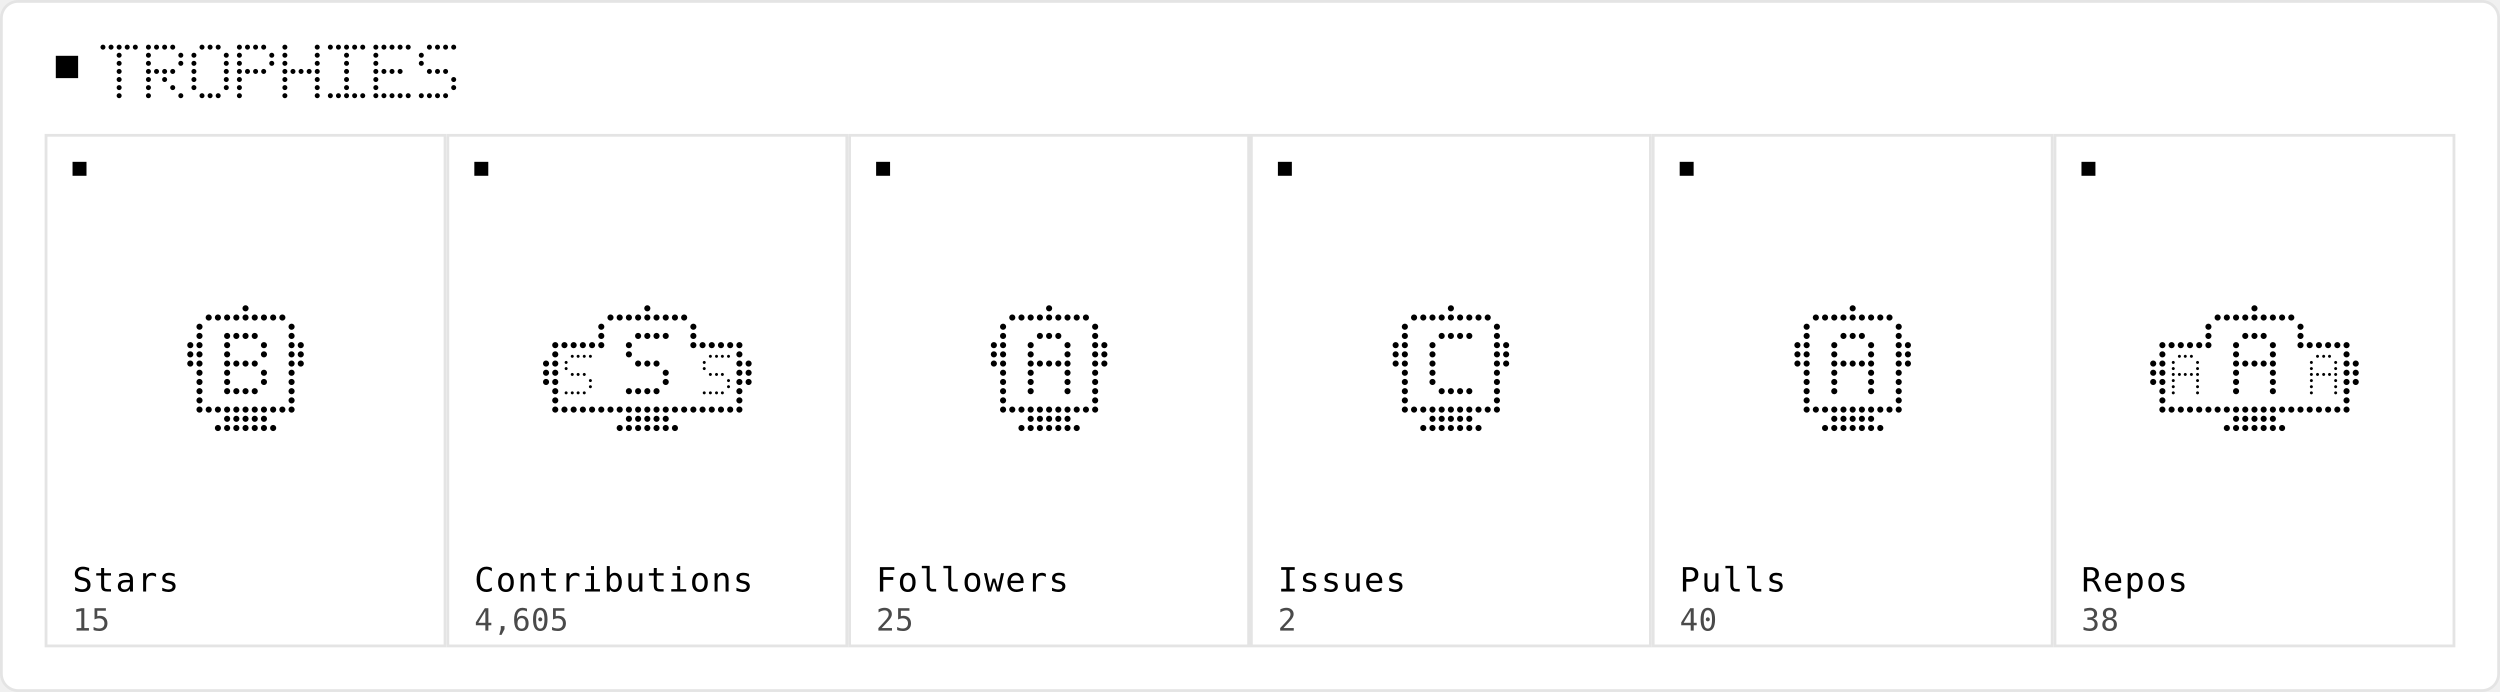
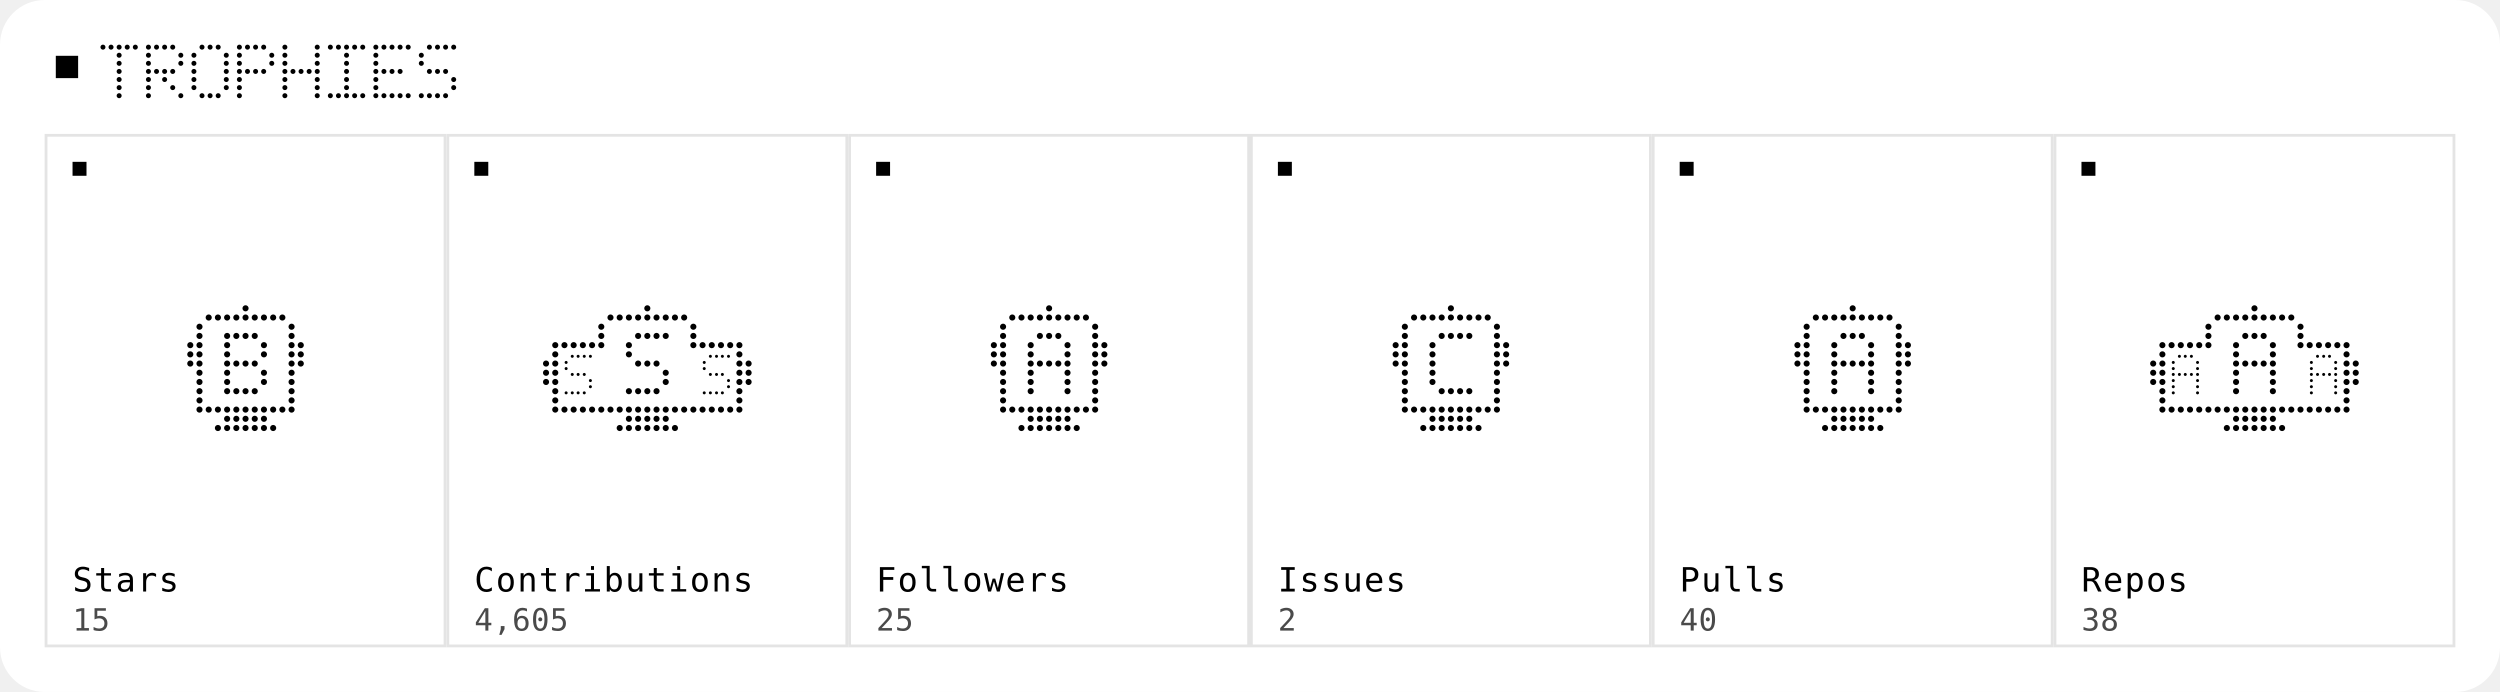
<svg xmlns="http://www.w3.org/2000/svg" width="896" height="248" viewBox="0 0 896 248" role="img">
-   <rect x="0.5" y="0.5" width="895" height="247" rx="6" fill="#FFFFFF" stroke="#E4E4E4" stroke-width="1" />
+   <rect width="896" height="248" rx="16" fill="#FFFFFF" />
  <rect x="20" y="20" width="8" height="8" fill="#000000" />
  <circle cx="36.9" cy="16.9" r="0.90" fill="#000000" />
  <circle cx="39.8" cy="16.9" r="0.90" fill="#000000" />
  <circle cx="42.7" cy="16.9" r="0.90" fill="#000000" />
  <circle cx="45.6" cy="16.9" r="0.90" fill="#000000" />
  <circle cx="48.5" cy="16.9" r="0.90" fill="#000000" />
  <circle cx="42.7" cy="19.8" r="0.90" fill="#000000" />
  <circle cx="42.7" cy="22.7" r="0.90" fill="#000000" />
  <circle cx="42.7" cy="25.6" r="0.90" fill="#000000" />
  <circle cx="42.7" cy="28.5" r="0.90" fill="#000000" />
  <circle cx="42.7" cy="31.4" r="0.90" fill="#000000" />
  <circle cx="42.7" cy="34.3" r="0.90" fill="#000000" />
  <circle cx="53.2" cy="16.9" r="0.90" fill="#000000" />
  <circle cx="56.1" cy="16.9" r="0.90" fill="#000000" />
  <circle cx="59.0" cy="16.9" r="0.90" fill="#000000" />
  <circle cx="61.9" cy="16.9" r="0.90" fill="#000000" />
  <circle cx="53.2" cy="19.8" r="0.90" fill="#000000" />
  <circle cx="64.8" cy="19.8" r="0.90" fill="#000000" />
  <circle cx="53.2" cy="22.7" r="0.90" fill="#000000" />
  <circle cx="64.8" cy="22.7" r="0.90" fill="#000000" />
  <circle cx="53.2" cy="25.6" r="0.90" fill="#000000" />
  <circle cx="56.1" cy="25.6" r="0.90" fill="#000000" />
  <circle cx="59.0" cy="25.6" r="0.90" fill="#000000" />
  <circle cx="61.9" cy="25.6" r="0.90" fill="#000000" />
  <circle cx="53.2" cy="28.5" r="0.90" fill="#000000" />
  <circle cx="59.0" cy="28.5" r="0.90" fill="#000000" />
  <circle cx="53.2" cy="31.4" r="0.90" fill="#000000" />
  <circle cx="61.9" cy="31.4" r="0.90" fill="#000000" />
  <circle cx="53.2" cy="34.3" r="0.90" fill="#000000" />
  <circle cx="64.8" cy="34.3" r="0.90" fill="#000000" />
  <circle cx="72.4" cy="16.9" r="0.90" fill="#000000" />
  <circle cx="75.3" cy="16.9" r="0.90" fill="#000000" />
  <circle cx="78.2" cy="16.9" r="0.90" fill="#000000" />
  <circle cx="69.5" cy="19.8" r="0.90" fill="#000000" />
  <circle cx="81.1" cy="19.8" r="0.90" fill="#000000" />
  <circle cx="69.5" cy="22.7" r="0.90" fill="#000000" />
  <circle cx="81.1" cy="22.7" r="0.90" fill="#000000" />
  <circle cx="69.5" cy="25.6" r="0.90" fill="#000000" />
  <circle cx="81.1" cy="25.6" r="0.90" fill="#000000" />
  <circle cx="69.5" cy="28.5" r="0.90" fill="#000000" />
  <circle cx="81.1" cy="28.5" r="0.90" fill="#000000" />
  <circle cx="69.5" cy="31.4" r="0.90" fill="#000000" />
  <circle cx="81.1" cy="31.4" r="0.90" fill="#000000" />
  <circle cx="72.4" cy="34.3" r="0.90" fill="#000000" />
  <circle cx="75.3" cy="34.3" r="0.90" fill="#000000" />
  <circle cx="78.2" cy="34.3" r="0.90" fill="#000000" />
  <circle cx="85.8" cy="16.9" r="0.90" fill="#000000" />
  <circle cx="88.7" cy="16.9" r="0.90" fill="#000000" />
  <circle cx="91.6" cy="16.9" r="0.90" fill="#000000" />
  <circle cx="94.5" cy="16.9" r="0.90" fill="#000000" />
  <circle cx="85.8" cy="19.8" r="0.90" fill="#000000" />
  <circle cx="97.4" cy="19.8" r="0.90" fill="#000000" />
  <circle cx="85.8" cy="22.7" r="0.90" fill="#000000" />
  <circle cx="97.4" cy="22.7" r="0.90" fill="#000000" />
  <circle cx="85.8" cy="25.6" r="0.90" fill="#000000" />
  <circle cx="88.7" cy="25.6" r="0.90" fill="#000000" />
  <circle cx="91.6" cy="25.6" r="0.90" fill="#000000" />
  <circle cx="94.5" cy="25.6" r="0.90" fill="#000000" />
  <circle cx="85.8" cy="28.5" r="0.90" fill="#000000" />
  <circle cx="85.8" cy="31.4" r="0.90" fill="#000000" />
  <circle cx="85.8" cy="34.3" r="0.90" fill="#000000" />
  <circle cx="102.1" cy="16.9" r="0.90" fill="#000000" />
  <circle cx="113.7" cy="16.9" r="0.90" fill="#000000" />
  <circle cx="102.1" cy="19.8" r="0.90" fill="#000000" />
  <circle cx="113.7" cy="19.8" r="0.90" fill="#000000" />
  <circle cx="102.1" cy="22.7" r="0.90" fill="#000000" />
  <circle cx="113.7" cy="22.7" r="0.90" fill="#000000" />
  <circle cx="102.1" cy="25.6" r="0.90" fill="#000000" />
  <circle cx="105.0" cy="25.6" r="0.90" fill="#000000" />
  <circle cx="107.9" cy="25.6" r="0.90" fill="#000000" />
  <circle cx="110.8" cy="25.6" r="0.90" fill="#000000" />
  <circle cx="113.7" cy="25.6" r="0.90" fill="#000000" />
  <circle cx="102.1" cy="28.5" r="0.90" fill="#000000" />
  <circle cx="113.7" cy="28.5" r="0.90" fill="#000000" />
  <circle cx="102.1" cy="31.4" r="0.90" fill="#000000" />
  <circle cx="113.7" cy="31.4" r="0.90" fill="#000000" />
  <circle cx="102.1" cy="34.3" r="0.90" fill="#000000" />
  <circle cx="113.7" cy="34.3" r="0.90" fill="#000000" />
  <circle cx="118.4" cy="16.9" r="0.90" fill="#000000" />
  <circle cx="121.3" cy="16.9" r="0.90" fill="#000000" />
  <circle cx="124.2" cy="16.9" r="0.90" fill="#000000" />
  <circle cx="127.1" cy="16.9" r="0.90" fill="#000000" />
  <circle cx="130.0" cy="16.9" r="0.90" fill="#000000" />
  <circle cx="124.2" cy="19.8" r="0.90" fill="#000000" />
  <circle cx="124.2" cy="22.7" r="0.90" fill="#000000" />
  <circle cx="124.2" cy="25.6" r="0.90" fill="#000000" />
  <circle cx="124.2" cy="28.5" r="0.90" fill="#000000" />
  <circle cx="124.2" cy="31.4" r="0.90" fill="#000000" />
  <circle cx="118.4" cy="34.3" r="0.90" fill="#000000" />
  <circle cx="121.3" cy="34.3" r="0.90" fill="#000000" />
  <circle cx="124.2" cy="34.3" r="0.90" fill="#000000" />
  <circle cx="127.1" cy="34.3" r="0.90" fill="#000000" />
  <circle cx="130.0" cy="34.3" r="0.90" fill="#000000" />
  <circle cx="134.7" cy="16.9" r="0.90" fill="#000000" />
  <circle cx="137.6" cy="16.9" r="0.90" fill="#000000" />
  <circle cx="140.5" cy="16.9" r="0.90" fill="#000000" />
  <circle cx="143.4" cy="16.9" r="0.90" fill="#000000" />
  <circle cx="146.3" cy="16.9" r="0.90" fill="#000000" />
  <circle cx="134.7" cy="19.8" r="0.90" fill="#000000" />
  <circle cx="134.7" cy="22.7" r="0.90" fill="#000000" />
  <circle cx="134.7" cy="25.6" r="0.90" fill="#000000" />
  <circle cx="137.6" cy="25.6" r="0.90" fill="#000000" />
  <circle cx="140.5" cy="25.6" r="0.90" fill="#000000" />
  <circle cx="143.4" cy="25.6" r="0.90" fill="#000000" />
  <circle cx="134.7" cy="28.5" r="0.90" fill="#000000" />
  <circle cx="134.7" cy="31.4" r="0.90" fill="#000000" />
  <circle cx="134.7" cy="34.3" r="0.90" fill="#000000" />
  <circle cx="137.6" cy="34.3" r="0.90" fill="#000000" />
  <circle cx="140.5" cy="34.3" r="0.90" fill="#000000" />
  <circle cx="143.4" cy="34.3" r="0.90" fill="#000000" />
  <circle cx="146.3" cy="34.3" r="0.90" fill="#000000" />
  <circle cx="153.9" cy="16.9" r="0.90" fill="#000000" />
  <circle cx="156.8" cy="16.9" r="0.90" fill="#000000" />
  <circle cx="159.7" cy="16.9" r="0.90" fill="#000000" />
  <circle cx="162.6" cy="16.9" r="0.90" fill="#000000" />
  <circle cx="151.0" cy="19.8" r="0.90" fill="#000000" />
  <circle cx="151.0" cy="22.7" r="0.90" fill="#000000" />
  <circle cx="153.9" cy="25.6" r="0.90" fill="#000000" />
  <circle cx="156.8" cy="25.6" r="0.90" fill="#000000" />
  <circle cx="159.7" cy="25.6" r="0.90" fill="#000000" />
  <circle cx="162.6" cy="28.5" r="0.90" fill="#000000" />
  <circle cx="162.6" cy="31.4" r="0.90" fill="#000000" />
  <circle cx="151.0" cy="34.3" r="0.90" fill="#000000" />
  <circle cx="153.9" cy="34.3" r="0.90" fill="#000000" />
  <circle cx="156.8" cy="34.3" r="0.90" fill="#000000" />
  <circle cx="159.7" cy="34.3" r="0.90" fill="#000000" />
  <rect x="16.5" y="48.5" width="143.0" height="183.0" fill="none" stroke="#E4E4E4" />
  <rect x="26.0" y="58.0" width="5" height="5" fill="#000000" />
  <circle cx="88.0" cy="110.5" r="1.10" fill="#000000" />
  <circle cx="74.8" cy="113.8" r="1.10" fill="#000000" />
  <circle cx="78.1" cy="113.8" r="1.10" fill="#000000" />
  <circle cx="81.4" cy="113.8" r="1.10" fill="#000000" />
  <circle cx="84.7" cy="113.8" r="1.10" fill="#000000" />
  <circle cx="88.0" cy="113.8" r="1.10" fill="#000000" />
  <circle cx="91.3" cy="113.8" r="1.10" fill="#000000" />
  <circle cx="94.6" cy="113.8" r="1.10" fill="#000000" />
  <circle cx="97.9" cy="113.8" r="1.10" fill="#000000" />
  <circle cx="101.2" cy="113.8" r="1.10" fill="#000000" />
  <circle cx="71.5" cy="117.1" r="1.10" fill="#000000" />
  <circle cx="104.5" cy="117.1" r="1.10" fill="#000000" />
  <circle cx="71.5" cy="120.4" r="1.10" fill="#000000" />
  <circle cx="104.5" cy="120.4" r="1.10" fill="#000000" />
  <circle cx="71.5" cy="123.7" r="1.10" fill="#000000" />
  <circle cx="104.5" cy="123.7" r="1.10" fill="#000000" />
  <circle cx="71.5" cy="127.0" r="1.10" fill="#000000" />
  <circle cx="104.5" cy="127.0" r="1.10" fill="#000000" />
  <circle cx="71.5" cy="130.3" r="1.10" fill="#000000" />
  <circle cx="104.5" cy="130.3" r="1.10" fill="#000000" />
  <circle cx="71.5" cy="133.6" r="1.10" fill="#000000" />
  <circle cx="104.5" cy="133.6" r="1.10" fill="#000000" />
  <circle cx="71.5" cy="136.9" r="1.10" fill="#000000" />
  <circle cx="104.5" cy="136.9" r="1.10" fill="#000000" />
  <circle cx="71.5" cy="140.2" r="1.10" fill="#000000" />
  <circle cx="104.5" cy="140.2" r="1.10" fill="#000000" />
  <circle cx="71.5" cy="143.5" r="1.10" fill="#000000" />
  <circle cx="104.5" cy="143.5" r="1.10" fill="#000000" />
  <circle cx="68.2" cy="123.7" r="1.10" fill="#000000" />
  <circle cx="107.8" cy="123.7" r="1.10" fill="#000000" />
  <circle cx="68.2" cy="127.0" r="1.10" fill="#000000" />
  <circle cx="107.8" cy="127.0" r="1.10" fill="#000000" />
  <circle cx="68.2" cy="130.3" r="1.10" fill="#000000" />
  <circle cx="107.8" cy="130.3" r="1.10" fill="#000000" />
  <circle cx="71.5" cy="146.8" r="1.10" fill="#000000" />
  <circle cx="74.8" cy="146.8" r="1.10" fill="#000000" />
  <circle cx="78.1" cy="146.8" r="1.10" fill="#000000" />
  <circle cx="81.4" cy="146.8" r="1.10" fill="#000000" />
  <circle cx="84.7" cy="146.8" r="1.10" fill="#000000" />
  <circle cx="88.0" cy="146.8" r="1.10" fill="#000000" />
  <circle cx="91.3" cy="146.8" r="1.10" fill="#000000" />
  <circle cx="94.6" cy="146.8" r="1.10" fill="#000000" />
  <circle cx="97.9" cy="146.8" r="1.10" fill="#000000" />
  <circle cx="101.2" cy="146.8" r="1.10" fill="#000000" />
  <circle cx="104.5" cy="146.8" r="1.10" fill="#000000" />
  <circle cx="81.4" cy="150.1" r="1.10" fill="#000000" />
  <circle cx="84.7" cy="150.1" r="1.10" fill="#000000" />
  <circle cx="88.0" cy="150.1" r="1.10" fill="#000000" />
  <circle cx="91.3" cy="150.1" r="1.10" fill="#000000" />
  <circle cx="94.6" cy="150.1" r="1.10" fill="#000000" />
  <circle cx="78.1" cy="153.4" r="1.10" fill="#000000" />
  <circle cx="81.4" cy="153.4" r="1.10" fill="#000000" />
  <circle cx="84.7" cy="153.4" r="1.10" fill="#000000" />
  <circle cx="88.0" cy="153.4" r="1.10" fill="#000000" />
  <circle cx="91.3" cy="153.4" r="1.10" fill="#000000" />
  <circle cx="94.6" cy="153.4" r="1.10" fill="#000000" />
  <circle cx="97.9" cy="153.4" r="1.10" fill="#000000" />
  <circle cx="81.4" cy="120.4" r="1.10" fill="#000000" />
  <circle cx="84.7" cy="120.4" r="1.10" fill="#000000" />
  <circle cx="88.0" cy="120.4" r="1.10" fill="#000000" />
  <circle cx="91.3" cy="120.4" r="1.10" fill="#000000" />
  <circle cx="81.4" cy="123.7" r="1.10" fill="#000000" />
  <circle cx="94.6" cy="123.7" r="1.10" fill="#000000" />
  <circle cx="81.4" cy="127.0" r="1.10" fill="#000000" />
  <circle cx="94.6" cy="127.0" r="1.10" fill="#000000" />
  <circle cx="81.4" cy="130.3" r="1.10" fill="#000000" />
  <circle cx="84.7" cy="130.3" r="1.10" fill="#000000" />
  <circle cx="88.0" cy="130.3" r="1.10" fill="#000000" />
  <circle cx="91.3" cy="130.3" r="1.10" fill="#000000" />
  <circle cx="81.4" cy="133.6" r="1.10" fill="#000000" />
  <circle cx="94.6" cy="133.6" r="1.10" fill="#000000" />
  <circle cx="81.4" cy="136.9" r="1.10" fill="#000000" />
  <circle cx="94.6" cy="136.9" r="1.10" fill="#000000" />
  <circle cx="81.4" cy="140.2" r="1.10" fill="#000000" />
  <circle cx="84.7" cy="140.2" r="1.10" fill="#000000" />
  <circle cx="88.0" cy="140.2" r="1.10" fill="#000000" />
  <circle cx="91.3" cy="140.2" r="1.10" fill="#000000" />
  <text x="26.0" y="212" fill="#000000" text-anchor="start" font-family="ui-monospace, Geist Mono, monospace" font-size="12" letter-spacing="0.5" dominant-baseline="auto">Stars</text>
  <text x="26.0" y="226" fill="#4A4A4A" text-anchor="start" font-family="ui-monospace, Geist Mono, monospace" font-size="11" letter-spacing="0.15" dominant-baseline="auto">15</text>
  <rect x="160.5" y="48.5" width="143.0" height="183.0" fill="none" stroke="#E4E4E4" />
  <rect x="170.0" y="58.0" width="5" height="5" fill="#000000" />
  <circle cx="232.0" cy="110.5" r="1.10" fill="#000000" />
  <circle cx="218.8" cy="113.8" r="1.10" fill="#000000" />
  <circle cx="222.1" cy="113.8" r="1.10" fill="#000000" />
  <circle cx="225.4" cy="113.8" r="1.10" fill="#000000" />
  <circle cx="228.7" cy="113.8" r="1.10" fill="#000000" />
  <circle cx="232.0" cy="113.8" r="1.10" fill="#000000" />
  <circle cx="235.3" cy="113.8" r="1.10" fill="#000000" />
  <circle cx="238.6" cy="113.8" r="1.10" fill="#000000" />
  <circle cx="241.9" cy="113.8" r="1.10" fill="#000000" />
  <circle cx="245.2" cy="113.8" r="1.10" fill="#000000" />
  <circle cx="215.5" cy="117.1" r="1.10" fill="#000000" />
  <circle cx="248.5" cy="117.1" r="1.10" fill="#000000" />
  <circle cx="215.5" cy="120.4" r="1.10" fill="#000000" />
  <circle cx="248.5" cy="120.4" r="1.10" fill="#000000" />
  <circle cx="215.5" cy="123.7" r="1.10" fill="#000000" />
  <circle cx="248.5" cy="123.7" r="1.10" fill="#000000" />
  <circle cx="202.3" cy="123.7" r="1.10" fill="#000000" />
  <circle cx="205.6" cy="123.7" r="1.10" fill="#000000" />
  <circle cx="208.9" cy="123.7" r="1.10" fill="#000000" />
  <circle cx="212.2" cy="123.7" r="1.10" fill="#000000" />
  <circle cx="199.0" cy="123.7" r="1.10" fill="#000000" />
  <circle cx="251.8" cy="123.7" r="1.10" fill="#000000" />
  <circle cx="255.1" cy="123.7" r="1.10" fill="#000000" />
  <circle cx="258.4" cy="123.7" r="1.10" fill="#000000" />
  <circle cx="261.7" cy="123.7" r="1.10" fill="#000000" />
  <circle cx="265.0" cy="123.7" r="1.10" fill="#000000" />
  <circle cx="199.0" cy="127.0" r="1.10" fill="#000000" />
  <circle cx="265.0" cy="127.0" r="1.10" fill="#000000" />
  <circle cx="199.0" cy="130.3" r="1.10" fill="#000000" />
  <circle cx="265.0" cy="130.3" r="1.10" fill="#000000" />
  <circle cx="199.0" cy="133.6" r="1.10" fill="#000000" />
  <circle cx="265.0" cy="133.6" r="1.10" fill="#000000" />
  <circle cx="199.0" cy="136.9" r="1.10" fill="#000000" />
  <circle cx="265.0" cy="136.9" r="1.10" fill="#000000" />
  <circle cx="199.0" cy="140.2" r="1.10" fill="#000000" />
  <circle cx="265.0" cy="140.2" r="1.10" fill="#000000" />
  <circle cx="199.0" cy="143.5" r="1.10" fill="#000000" />
  <circle cx="265.0" cy="143.5" r="1.10" fill="#000000" />
  <circle cx="195.7" cy="130.3" r="1.10" fill="#000000" />
  <circle cx="195.7" cy="133.6" r="1.10" fill="#000000" />
  <circle cx="195.7" cy="136.9" r="1.10" fill="#000000" />
  <circle cx="268.3" cy="130.3" r="1.10" fill="#000000" />
  <circle cx="268.3" cy="133.6" r="1.10" fill="#000000" />
  <circle cx="268.3" cy="136.9" r="1.10" fill="#000000" />
  <circle cx="199.0" cy="146.8" r="1.10" fill="#000000" />
  <circle cx="202.3" cy="146.8" r="1.10" fill="#000000" />
  <circle cx="205.6" cy="146.8" r="1.10" fill="#000000" />
  <circle cx="208.9" cy="146.8" r="1.10" fill="#000000" />
  <circle cx="212.2" cy="146.8" r="1.10" fill="#000000" />
  <circle cx="215.5" cy="146.8" r="1.10" fill="#000000" />
  <circle cx="218.8" cy="146.8" r="1.10" fill="#000000" />
  <circle cx="222.1" cy="146.8" r="1.10" fill="#000000" />
  <circle cx="225.4" cy="146.8" r="1.10" fill="#000000" />
  <circle cx="228.7" cy="146.8" r="1.10" fill="#000000" />
  <circle cx="232.0" cy="146.8" r="1.10" fill="#000000" />
  <circle cx="235.3" cy="146.8" r="1.10" fill="#000000" />
  <circle cx="238.6" cy="146.8" r="1.10" fill="#000000" />
  <circle cx="241.9" cy="146.8" r="1.10" fill="#000000" />
  <circle cx="245.2" cy="146.8" r="1.10" fill="#000000" />
  <circle cx="248.5" cy="146.8" r="1.10" fill="#000000" />
  <circle cx="251.8" cy="146.8" r="1.10" fill="#000000" />
  <circle cx="255.1" cy="146.8" r="1.10" fill="#000000" />
  <circle cx="258.4" cy="146.8" r="1.10" fill="#000000" />
  <circle cx="261.7" cy="146.8" r="1.10" fill="#000000" />
  <circle cx="265.0" cy="146.8" r="1.10" fill="#000000" />
  <circle cx="225.4" cy="150.1" r="1.10" fill="#000000" />
  <circle cx="228.7" cy="150.1" r="1.10" fill="#000000" />
  <circle cx="232.0" cy="150.1" r="1.10" fill="#000000" />
  <circle cx="235.3" cy="150.1" r="1.10" fill="#000000" />
  <circle cx="238.6" cy="150.1" r="1.10" fill="#000000" />
  <circle cx="222.1" cy="153.4" r="1.10" fill="#000000" />
  <circle cx="225.4" cy="153.4" r="1.10" fill="#000000" />
  <circle cx="228.7" cy="153.4" r="1.10" fill="#000000" />
  <circle cx="232.0" cy="153.4" r="1.10" fill="#000000" />
  <circle cx="235.3" cy="153.4" r="1.10" fill="#000000" />
  <circle cx="238.6" cy="153.4" r="1.10" fill="#000000" />
  <circle cx="241.9" cy="153.4" r="1.10" fill="#000000" />
  <circle cx="228.7" cy="120.4" r="1.10" fill="#000000" />
  <circle cx="232.0" cy="120.4" r="1.10" fill="#000000" />
  <circle cx="235.3" cy="120.4" r="1.10" fill="#000000" />
  <circle cx="238.6" cy="120.4" r="1.10" fill="#000000" />
  <circle cx="225.4" cy="123.7" r="1.10" fill="#000000" />
  <circle cx="225.4" cy="127.0" r="1.10" fill="#000000" />
  <circle cx="228.7" cy="130.3" r="1.10" fill="#000000" />
  <circle cx="232.0" cy="130.3" r="1.10" fill="#000000" />
  <circle cx="235.3" cy="130.3" r="1.10" fill="#000000" />
  <circle cx="238.6" cy="133.6" r="1.10" fill="#000000" />
  <circle cx="238.6" cy="136.9" r="1.10" fill="#000000" />
  <circle cx="225.4" cy="140.2" r="1.10" fill="#000000" />
  <circle cx="228.7" cy="140.2" r="1.10" fill="#000000" />
  <circle cx="232.0" cy="140.2" r="1.10" fill="#000000" />
  <circle cx="235.3" cy="140.2" r="1.10" fill="#000000" />
  <circle cx="205.1" cy="127.7" r="0.54" fill="#000000" />
  <circle cx="207.2" cy="127.7" r="0.54" fill="#000000" />
  <circle cx="209.4" cy="127.7" r="0.54" fill="#000000" />
  <circle cx="211.6" cy="127.7" r="0.54" fill="#000000" />
  <circle cx="202.9" cy="129.9" r="0.54" fill="#000000" />
  <circle cx="202.9" cy="132.1" r="0.54" fill="#000000" />
  <circle cx="205.1" cy="134.2" r="0.54" fill="#000000" />
  <circle cx="207.2" cy="134.2" r="0.54" fill="#000000" />
  <circle cx="209.4" cy="134.2" r="0.54" fill="#000000" />
  <circle cx="211.6" cy="136.4" r="0.54" fill="#000000" />
  <circle cx="211.6" cy="138.6" r="0.54" fill="#000000" />
  <circle cx="202.9" cy="140.8" r="0.54" fill="#000000" />
  <circle cx="205.1" cy="140.8" r="0.54" fill="#000000" />
  <circle cx="207.2" cy="140.8" r="0.54" fill="#000000" />
  <circle cx="209.4" cy="140.8" r="0.54" fill="#000000" />
  <circle cx="254.6" cy="127.7" r="0.54" fill="#000000" />
  <circle cx="256.8" cy="127.7" r="0.54" fill="#000000" />
  <circle cx="258.9" cy="127.7" r="0.54" fill="#000000" />
  <circle cx="261.1" cy="127.7" r="0.54" fill="#000000" />
  <circle cx="252.4" cy="129.9" r="0.54" fill="#000000" />
  <circle cx="252.4" cy="132.1" r="0.54" fill="#000000" />
  <circle cx="254.6" cy="134.2" r="0.54" fill="#000000" />
  <circle cx="256.8" cy="134.2" r="0.54" fill="#000000" />
  <circle cx="258.9" cy="134.2" r="0.54" fill="#000000" />
  <circle cx="261.1" cy="136.4" r="0.54" fill="#000000" />
  <circle cx="261.1" cy="138.6" r="0.54" fill="#000000" />
  <circle cx="252.4" cy="140.8" r="0.54" fill="#000000" />
  <circle cx="254.6" cy="140.8" r="0.54" fill="#000000" />
  <circle cx="256.8" cy="140.8" r="0.54" fill="#000000" />
  <circle cx="258.9" cy="140.8" r="0.54" fill="#000000" />
  <text x="170.0" y="212" fill="#000000" text-anchor="start" font-family="ui-monospace, Geist Mono, monospace" font-size="12" letter-spacing="0.5" dominant-baseline="auto">Contributions</text>
  <text x="170.0" y="226" fill="#4A4A4A" text-anchor="start" font-family="ui-monospace, Geist Mono, monospace" font-size="11" letter-spacing="0.15" dominant-baseline="auto">4,605</text>
  <rect x="304.5" y="48.5" width="143.0" height="183.0" fill="none" stroke="#E4E4E4" />
  <rect x="314.0" y="58.0" width="5" height="5" fill="#000000" />
  <circle cx="376.0" cy="110.5" r="1.10" fill="#000000" />
  <circle cx="362.8" cy="113.8" r="1.10" fill="#000000" />
  <circle cx="366.1" cy="113.8" r="1.10" fill="#000000" />
  <circle cx="369.4" cy="113.8" r="1.10" fill="#000000" />
  <circle cx="372.7" cy="113.8" r="1.10" fill="#000000" />
  <circle cx="376.0" cy="113.8" r="1.10" fill="#000000" />
  <circle cx="379.3" cy="113.8" r="1.10" fill="#000000" />
  <circle cx="382.6" cy="113.8" r="1.10" fill="#000000" />
  <circle cx="385.9" cy="113.8" r="1.10" fill="#000000" />
  <circle cx="389.2" cy="113.8" r="1.10" fill="#000000" />
  <circle cx="359.5" cy="117.1" r="1.10" fill="#000000" />
  <circle cx="392.5" cy="117.1" r="1.10" fill="#000000" />
  <circle cx="359.5" cy="120.4" r="1.10" fill="#000000" />
  <circle cx="392.5" cy="120.4" r="1.10" fill="#000000" />
  <circle cx="359.5" cy="123.7" r="1.10" fill="#000000" />
  <circle cx="392.5" cy="123.7" r="1.10" fill="#000000" />
  <circle cx="359.5" cy="127.0" r="1.10" fill="#000000" />
  <circle cx="392.5" cy="127.0" r="1.10" fill="#000000" />
  <circle cx="359.5" cy="130.3" r="1.10" fill="#000000" />
  <circle cx="392.5" cy="130.3" r="1.10" fill="#000000" />
  <circle cx="359.5" cy="133.6" r="1.10" fill="#000000" />
  <circle cx="392.5" cy="133.6" r="1.10" fill="#000000" />
  <circle cx="359.5" cy="136.9" r="1.10" fill="#000000" />
  <circle cx="392.5" cy="136.9" r="1.10" fill="#000000" />
  <circle cx="359.5" cy="140.2" r="1.10" fill="#000000" />
  <circle cx="392.5" cy="140.2" r="1.10" fill="#000000" />
  <circle cx="359.5" cy="143.5" r="1.10" fill="#000000" />
  <circle cx="392.5" cy="143.5" r="1.10" fill="#000000" />
  <circle cx="356.2" cy="123.7" r="1.10" fill="#000000" />
  <circle cx="395.8" cy="123.7" r="1.10" fill="#000000" />
  <circle cx="356.2" cy="127.0" r="1.10" fill="#000000" />
  <circle cx="395.8" cy="127.0" r="1.10" fill="#000000" />
  <circle cx="356.2" cy="130.3" r="1.10" fill="#000000" />
  <circle cx="395.8" cy="130.3" r="1.10" fill="#000000" />
  <circle cx="359.5" cy="146.8" r="1.10" fill="#000000" />
  <circle cx="362.8" cy="146.8" r="1.10" fill="#000000" />
  <circle cx="366.1" cy="146.8" r="1.10" fill="#000000" />
  <circle cx="369.4" cy="146.8" r="1.10" fill="#000000" />
  <circle cx="372.7" cy="146.8" r="1.10" fill="#000000" />
  <circle cx="376.0" cy="146.8" r="1.10" fill="#000000" />
  <circle cx="379.3" cy="146.8" r="1.10" fill="#000000" />
  <circle cx="382.6" cy="146.8" r="1.10" fill="#000000" />
  <circle cx="385.9" cy="146.8" r="1.10" fill="#000000" />
  <circle cx="389.2" cy="146.8" r="1.10" fill="#000000" />
  <circle cx="392.5" cy="146.8" r="1.10" fill="#000000" />
  <circle cx="369.4" cy="150.1" r="1.10" fill="#000000" />
  <circle cx="372.7" cy="150.1" r="1.10" fill="#000000" />
  <circle cx="376.0" cy="150.1" r="1.10" fill="#000000" />
  <circle cx="379.3" cy="150.1" r="1.10" fill="#000000" />
  <circle cx="382.6" cy="150.1" r="1.10" fill="#000000" />
  <circle cx="366.1" cy="153.4" r="1.10" fill="#000000" />
  <circle cx="369.4" cy="153.4" r="1.10" fill="#000000" />
  <circle cx="372.7" cy="153.4" r="1.10" fill="#000000" />
  <circle cx="376.0" cy="153.4" r="1.10" fill="#000000" />
  <circle cx="379.3" cy="153.4" r="1.10" fill="#000000" />
  <circle cx="382.6" cy="153.4" r="1.10" fill="#000000" />
  <circle cx="385.9" cy="153.4" r="1.10" fill="#000000" />
  <circle cx="372.7" cy="120.4" r="1.10" fill="#000000" />
  <circle cx="376.0" cy="120.4" r="1.10" fill="#000000" />
  <circle cx="379.3" cy="120.4" r="1.10" fill="#000000" />
  <circle cx="369.4" cy="123.7" r="1.10" fill="#000000" />
  <circle cx="382.6" cy="123.7" r="1.10" fill="#000000" />
  <circle cx="369.4" cy="127.0" r="1.10" fill="#000000" />
  <circle cx="382.6" cy="127.0" r="1.10" fill="#000000" />
  <circle cx="369.4" cy="130.3" r="1.10" fill="#000000" />
  <circle cx="372.7" cy="130.3" r="1.10" fill="#000000" />
  <circle cx="376.0" cy="130.3" r="1.10" fill="#000000" />
  <circle cx="379.3" cy="130.3" r="1.10" fill="#000000" />
  <circle cx="382.6" cy="130.3" r="1.10" fill="#000000" />
  <circle cx="369.4" cy="133.6" r="1.10" fill="#000000" />
  <circle cx="382.6" cy="133.6" r="1.10" fill="#000000" />
  <circle cx="369.4" cy="136.9" r="1.10" fill="#000000" />
  <circle cx="382.6" cy="136.9" r="1.10" fill="#000000" />
  <circle cx="369.4" cy="140.2" r="1.10" fill="#000000" />
  <circle cx="382.6" cy="140.2" r="1.10" fill="#000000" />
  <text x="314.0" y="212" fill="#000000" text-anchor="start" font-family="ui-monospace, Geist Mono, monospace" font-size="12" letter-spacing="0.5" dominant-baseline="auto">Followers</text>
  <text x="314.0" y="226" fill="#4A4A4A" text-anchor="start" font-family="ui-monospace, Geist Mono, monospace" font-size="11" letter-spacing="0.15" dominant-baseline="auto">25</text>
  <rect x="448.5" y="48.5" width="143.0" height="183.0" fill="none" stroke="#E4E4E4" />
  <rect x="458.0" y="58.0" width="5" height="5" fill="#000000" />
  <circle cx="520.0" cy="110.5" r="1.10" fill="#000000" />
  <circle cx="506.8" cy="113.8" r="1.10" fill="#000000" />
  <circle cx="510.1" cy="113.8" r="1.10" fill="#000000" />
  <circle cx="513.4" cy="113.8" r="1.10" fill="#000000" />
  <circle cx="516.7" cy="113.8" r="1.10" fill="#000000" />
  <circle cx="520.0" cy="113.8" r="1.10" fill="#000000" />
  <circle cx="523.3" cy="113.8" r="1.10" fill="#000000" />
  <circle cx="526.6" cy="113.8" r="1.10" fill="#000000" />
  <circle cx="529.9" cy="113.8" r="1.10" fill="#000000" />
  <circle cx="533.2" cy="113.8" r="1.10" fill="#000000" />
  <circle cx="503.5" cy="117.1" r="1.10" fill="#000000" />
  <circle cx="536.5" cy="117.1" r="1.10" fill="#000000" />
  <circle cx="503.5" cy="120.4" r="1.10" fill="#000000" />
  <circle cx="536.5" cy="120.4" r="1.10" fill="#000000" />
  <circle cx="503.5" cy="123.7" r="1.10" fill="#000000" />
  <circle cx="536.5" cy="123.7" r="1.10" fill="#000000" />
  <circle cx="503.5" cy="127.0" r="1.10" fill="#000000" />
  <circle cx="536.5" cy="127.0" r="1.10" fill="#000000" />
  <circle cx="503.5" cy="130.3" r="1.10" fill="#000000" />
  <circle cx="536.5" cy="130.3" r="1.10" fill="#000000" />
  <circle cx="503.5" cy="133.6" r="1.10" fill="#000000" />
  <circle cx="536.5" cy="133.6" r="1.10" fill="#000000" />
  <circle cx="503.5" cy="136.9" r="1.10" fill="#000000" />
  <circle cx="536.5" cy="136.9" r="1.10" fill="#000000" />
  <circle cx="503.5" cy="140.2" r="1.10" fill="#000000" />
  <circle cx="536.5" cy="140.2" r="1.10" fill="#000000" />
  <circle cx="503.5" cy="143.5" r="1.10" fill="#000000" />
  <circle cx="536.5" cy="143.5" r="1.10" fill="#000000" />
  <circle cx="500.2" cy="123.7" r="1.10" fill="#000000" />
  <circle cx="539.8" cy="123.7" r="1.10" fill="#000000" />
  <circle cx="500.2" cy="127.0" r="1.10" fill="#000000" />
  <circle cx="539.8" cy="127.0" r="1.10" fill="#000000" />
  <circle cx="500.2" cy="130.3" r="1.10" fill="#000000" />
  <circle cx="539.8" cy="130.3" r="1.10" fill="#000000" />
  <circle cx="503.5" cy="146.8" r="1.10" fill="#000000" />
  <circle cx="506.8" cy="146.8" r="1.10" fill="#000000" />
  <circle cx="510.1" cy="146.8" r="1.10" fill="#000000" />
  <circle cx="513.4" cy="146.8" r="1.10" fill="#000000" />
  <circle cx="516.7" cy="146.8" r="1.10" fill="#000000" />
  <circle cx="520.0" cy="146.8" r="1.10" fill="#000000" />
  <circle cx="523.3" cy="146.8" r="1.10" fill="#000000" />
  <circle cx="526.6" cy="146.8" r="1.10" fill="#000000" />
  <circle cx="529.9" cy="146.8" r="1.10" fill="#000000" />
  <circle cx="533.2" cy="146.8" r="1.10" fill="#000000" />
  <circle cx="536.5" cy="146.8" r="1.10" fill="#000000" />
  <circle cx="513.4" cy="150.1" r="1.10" fill="#000000" />
  <circle cx="516.7" cy="150.1" r="1.10" fill="#000000" />
  <circle cx="520.0" cy="150.1" r="1.10" fill="#000000" />
  <circle cx="523.3" cy="150.1" r="1.10" fill="#000000" />
  <circle cx="526.6" cy="150.1" r="1.10" fill="#000000" />
  <circle cx="510.1" cy="153.4" r="1.10" fill="#000000" />
  <circle cx="513.4" cy="153.4" r="1.10" fill="#000000" />
  <circle cx="516.7" cy="153.4" r="1.10" fill="#000000" />
  <circle cx="520.0" cy="153.4" r="1.10" fill="#000000" />
  <circle cx="523.3" cy="153.4" r="1.10" fill="#000000" />
  <circle cx="526.6" cy="153.4" r="1.10" fill="#000000" />
  <circle cx="529.9" cy="153.4" r="1.10" fill="#000000" />
  <circle cx="516.7" cy="120.4" r="1.10" fill="#000000" />
  <circle cx="520.0" cy="120.4" r="1.10" fill="#000000" />
  <circle cx="523.3" cy="120.4" r="1.10" fill="#000000" />
  <circle cx="526.6" cy="120.4" r="1.10" fill="#000000" />
  <circle cx="513.4" cy="123.7" r="1.10" fill="#000000" />
  <circle cx="513.4" cy="127.0" r="1.10" fill="#000000" />
  <circle cx="513.4" cy="130.3" r="1.10" fill="#000000" />
  <circle cx="513.4" cy="133.6" r="1.10" fill="#000000" />
  <circle cx="513.4" cy="136.9" r="1.10" fill="#000000" />
  <circle cx="516.7" cy="140.2" r="1.10" fill="#000000" />
  <circle cx="520.0" cy="140.2" r="1.10" fill="#000000" />
  <circle cx="523.3" cy="140.2" r="1.10" fill="#000000" />
  <circle cx="526.6" cy="140.2" r="1.10" fill="#000000" />
  <text x="458.0" y="212" fill="#000000" text-anchor="start" font-family="ui-monospace, Geist Mono, monospace" font-size="12" letter-spacing="0.5" dominant-baseline="auto">Issues</text>
  <text x="458.0" y="226" fill="#4A4A4A" text-anchor="start" font-family="ui-monospace, Geist Mono, monospace" font-size="11" letter-spacing="0.15" dominant-baseline="auto">2</text>
  <rect x="592.5" y="48.5" width="143.0" height="183.0" fill="none" stroke="#E4E4E4" />
  <rect x="602.0" y="58.0" width="5" height="5" fill="#000000" />
  <circle cx="664.0" cy="110.5" r="1.10" fill="#000000" />
  <circle cx="650.8" cy="113.8" r="1.10" fill="#000000" />
  <circle cx="654.1" cy="113.8" r="1.10" fill="#000000" />
  <circle cx="657.4" cy="113.8" r="1.10" fill="#000000" />
  <circle cx="660.7" cy="113.8" r="1.10" fill="#000000" />
  <circle cx="664.0" cy="113.8" r="1.10" fill="#000000" />
  <circle cx="667.3" cy="113.8" r="1.10" fill="#000000" />
  <circle cx="670.6" cy="113.8" r="1.10" fill="#000000" />
  <circle cx="673.9" cy="113.8" r="1.10" fill="#000000" />
  <circle cx="677.2" cy="113.8" r="1.10" fill="#000000" />
  <circle cx="647.5" cy="117.1" r="1.10" fill="#000000" />
  <circle cx="680.5" cy="117.1" r="1.10" fill="#000000" />
  <circle cx="647.5" cy="120.4" r="1.10" fill="#000000" />
  <circle cx="680.5" cy="120.4" r="1.10" fill="#000000" />
  <circle cx="647.5" cy="123.7" r="1.10" fill="#000000" />
  <circle cx="680.5" cy="123.7" r="1.10" fill="#000000" />
  <circle cx="647.5" cy="127.0" r="1.10" fill="#000000" />
  <circle cx="680.5" cy="127.0" r="1.10" fill="#000000" />
  <circle cx="647.5" cy="130.3" r="1.10" fill="#000000" />
  <circle cx="680.5" cy="130.3" r="1.10" fill="#000000" />
  <circle cx="647.5" cy="133.6" r="1.10" fill="#000000" />
  <circle cx="680.5" cy="133.6" r="1.10" fill="#000000" />
  <circle cx="647.5" cy="136.9" r="1.10" fill="#000000" />
  <circle cx="680.5" cy="136.9" r="1.10" fill="#000000" />
  <circle cx="647.5" cy="140.2" r="1.10" fill="#000000" />
  <circle cx="680.5" cy="140.2" r="1.10" fill="#000000" />
  <circle cx="647.5" cy="143.5" r="1.10" fill="#000000" />
  <circle cx="680.5" cy="143.5" r="1.10" fill="#000000" />
  <circle cx="644.2" cy="123.7" r="1.10" fill="#000000" />
  <circle cx="683.8" cy="123.7" r="1.10" fill="#000000" />
  <circle cx="644.2" cy="127.0" r="1.10" fill="#000000" />
  <circle cx="683.8" cy="127.0" r="1.10" fill="#000000" />
  <circle cx="644.2" cy="130.3" r="1.10" fill="#000000" />
  <circle cx="683.8" cy="130.3" r="1.10" fill="#000000" />
  <circle cx="647.5" cy="146.8" r="1.10" fill="#000000" />
  <circle cx="650.8" cy="146.8" r="1.10" fill="#000000" />
  <circle cx="654.1" cy="146.8" r="1.10" fill="#000000" />
  <circle cx="657.4" cy="146.8" r="1.10" fill="#000000" />
  <circle cx="660.7" cy="146.8" r="1.10" fill="#000000" />
  <circle cx="664.0" cy="146.8" r="1.10" fill="#000000" />
  <circle cx="667.3" cy="146.8" r="1.10" fill="#000000" />
  <circle cx="670.6" cy="146.8" r="1.10" fill="#000000" />
  <circle cx="673.9" cy="146.8" r="1.10" fill="#000000" />
  <circle cx="677.2" cy="146.8" r="1.10" fill="#000000" />
  <circle cx="680.5" cy="146.8" r="1.10" fill="#000000" />
  <circle cx="657.4" cy="150.1" r="1.10" fill="#000000" />
  <circle cx="660.7" cy="150.1" r="1.10" fill="#000000" />
  <circle cx="664.0" cy="150.1" r="1.10" fill="#000000" />
  <circle cx="667.3" cy="150.1" r="1.10" fill="#000000" />
  <circle cx="670.6" cy="150.1" r="1.10" fill="#000000" />
  <circle cx="654.1" cy="153.4" r="1.10" fill="#000000" />
  <circle cx="657.4" cy="153.4" r="1.10" fill="#000000" />
  <circle cx="660.7" cy="153.4" r="1.10" fill="#000000" />
  <circle cx="664.0" cy="153.4" r="1.10" fill="#000000" />
  <circle cx="667.3" cy="153.4" r="1.10" fill="#000000" />
  <circle cx="670.6" cy="153.4" r="1.10" fill="#000000" />
  <circle cx="673.9" cy="153.4" r="1.10" fill="#000000" />
  <circle cx="660.7" cy="120.4" r="1.10" fill="#000000" />
  <circle cx="664.0" cy="120.4" r="1.10" fill="#000000" />
  <circle cx="667.3" cy="120.4" r="1.10" fill="#000000" />
  <circle cx="657.4" cy="123.7" r="1.10" fill="#000000" />
  <circle cx="670.6" cy="123.7" r="1.10" fill="#000000" />
  <circle cx="657.4" cy="127.0" r="1.10" fill="#000000" />
  <circle cx="670.6" cy="127.0" r="1.10" fill="#000000" />
  <circle cx="657.4" cy="130.3" r="1.10" fill="#000000" />
  <circle cx="660.7" cy="130.3" r="1.10" fill="#000000" />
  <circle cx="664.0" cy="130.3" r="1.10" fill="#000000" />
  <circle cx="667.3" cy="130.3" r="1.10" fill="#000000" />
  <circle cx="670.6" cy="130.3" r="1.10" fill="#000000" />
  <circle cx="657.4" cy="133.6" r="1.10" fill="#000000" />
  <circle cx="670.6" cy="133.6" r="1.10" fill="#000000" />
  <circle cx="657.4" cy="136.9" r="1.10" fill="#000000" />
  <circle cx="670.6" cy="136.9" r="1.10" fill="#000000" />
  <circle cx="657.4" cy="140.2" r="1.10" fill="#000000" />
  <circle cx="670.6" cy="140.2" r="1.10" fill="#000000" />
  <text x="602.0" y="212" fill="#000000" text-anchor="start" font-family="ui-monospace, Geist Mono, monospace" font-size="12" letter-spacing="0.5" dominant-baseline="auto">Pulls</text>
  <text x="602.0" y="226" fill="#4A4A4A" text-anchor="start" font-family="ui-monospace, Geist Mono, monospace" font-size="11" letter-spacing="0.15" dominant-baseline="auto">40</text>
  <rect x="736.5" y="48.5" width="143.0" height="183.0" fill="none" stroke="#E4E4E4" />
  <rect x="746.0" y="58.0" width="5" height="5" fill="#000000" />
  <circle cx="808.0" cy="110.5" r="1.10" fill="#000000" />
  <circle cx="794.8" cy="113.8" r="1.10" fill="#000000" />
  <circle cx="798.1" cy="113.8" r="1.10" fill="#000000" />
  <circle cx="801.4" cy="113.8" r="1.10" fill="#000000" />
  <circle cx="804.7" cy="113.8" r="1.10" fill="#000000" />
  <circle cx="808.0" cy="113.8" r="1.10" fill="#000000" />
  <circle cx="811.3" cy="113.8" r="1.10" fill="#000000" />
  <circle cx="814.6" cy="113.8" r="1.10" fill="#000000" />
  <circle cx="817.9" cy="113.8" r="1.10" fill="#000000" />
  <circle cx="821.2" cy="113.8" r="1.10" fill="#000000" />
  <circle cx="791.5" cy="117.1" r="1.10" fill="#000000" />
  <circle cx="824.5" cy="117.1" r="1.10" fill="#000000" />
  <circle cx="791.5" cy="120.4" r="1.10" fill="#000000" />
  <circle cx="824.5" cy="120.4" r="1.10" fill="#000000" />
  <circle cx="791.5" cy="123.7" r="1.10" fill="#000000" />
  <circle cx="824.5" cy="123.7" r="1.10" fill="#000000" />
  <circle cx="778.3" cy="123.7" r="1.10" fill="#000000" />
  <circle cx="781.6" cy="123.7" r="1.10" fill="#000000" />
  <circle cx="784.9" cy="123.7" r="1.10" fill="#000000" />
  <circle cx="788.2" cy="123.7" r="1.10" fill="#000000" />
  <circle cx="775.0" cy="123.7" r="1.10" fill="#000000" />
  <circle cx="827.8" cy="123.7" r="1.10" fill="#000000" />
  <circle cx="831.1" cy="123.7" r="1.10" fill="#000000" />
  <circle cx="834.4" cy="123.7" r="1.10" fill="#000000" />
  <circle cx="837.7" cy="123.7" r="1.10" fill="#000000" />
  <circle cx="841.0" cy="123.7" r="1.10" fill="#000000" />
  <circle cx="775.0" cy="127.0" r="1.10" fill="#000000" />
  <circle cx="841.0" cy="127.0" r="1.10" fill="#000000" />
  <circle cx="775.0" cy="130.3" r="1.10" fill="#000000" />
  <circle cx="841.0" cy="130.3" r="1.10" fill="#000000" />
  <circle cx="775.0" cy="133.6" r="1.10" fill="#000000" />
  <circle cx="841.0" cy="133.6" r="1.10" fill="#000000" />
  <circle cx="775.0" cy="136.9" r="1.10" fill="#000000" />
  <circle cx="841.0" cy="136.9" r="1.10" fill="#000000" />
  <circle cx="775.0" cy="140.2" r="1.10" fill="#000000" />
  <circle cx="841.0" cy="140.2" r="1.10" fill="#000000" />
  <circle cx="775.0" cy="143.5" r="1.10" fill="#000000" />
  <circle cx="841.0" cy="143.5" r="1.10" fill="#000000" />
  <circle cx="771.7" cy="130.3" r="1.10" fill="#000000" />
  <circle cx="771.7" cy="133.6" r="1.10" fill="#000000" />
  <circle cx="771.7" cy="136.9" r="1.10" fill="#000000" />
  <circle cx="844.3" cy="130.3" r="1.10" fill="#000000" />
  <circle cx="844.3" cy="133.6" r="1.10" fill="#000000" />
  <circle cx="844.3" cy="136.9" r="1.10" fill="#000000" />
  <circle cx="775.0" cy="146.8" r="1.10" fill="#000000" />
  <circle cx="778.3" cy="146.8" r="1.10" fill="#000000" />
  <circle cx="781.6" cy="146.8" r="1.10" fill="#000000" />
  <circle cx="784.9" cy="146.8" r="1.10" fill="#000000" />
  <circle cx="788.2" cy="146.8" r="1.10" fill="#000000" />
  <circle cx="791.5" cy="146.8" r="1.10" fill="#000000" />
  <circle cx="794.8" cy="146.8" r="1.10" fill="#000000" />
  <circle cx="798.1" cy="146.8" r="1.10" fill="#000000" />
  <circle cx="801.4" cy="146.8" r="1.10" fill="#000000" />
  <circle cx="804.7" cy="146.8" r="1.10" fill="#000000" />
  <circle cx="808.0" cy="146.8" r="1.10" fill="#000000" />
  <circle cx="811.3" cy="146.8" r="1.10" fill="#000000" />
  <circle cx="814.6" cy="146.8" r="1.10" fill="#000000" />
  <circle cx="817.9" cy="146.8" r="1.10" fill="#000000" />
  <circle cx="821.2" cy="146.8" r="1.10" fill="#000000" />
  <circle cx="824.5" cy="146.8" r="1.10" fill="#000000" />
  <circle cx="827.8" cy="146.8" r="1.10" fill="#000000" />
  <circle cx="831.1" cy="146.8" r="1.10" fill="#000000" />
  <circle cx="834.4" cy="146.8" r="1.10" fill="#000000" />
  <circle cx="837.7" cy="146.8" r="1.10" fill="#000000" />
  <circle cx="841.0" cy="146.8" r="1.10" fill="#000000" />
  <circle cx="801.4" cy="150.1" r="1.10" fill="#000000" />
  <circle cx="804.7" cy="150.1" r="1.10" fill="#000000" />
  <circle cx="808.0" cy="150.1" r="1.10" fill="#000000" />
  <circle cx="811.3" cy="150.1" r="1.10" fill="#000000" />
  <circle cx="814.6" cy="150.1" r="1.10" fill="#000000" />
  <circle cx="798.1" cy="153.4" r="1.10" fill="#000000" />
  <circle cx="801.4" cy="153.4" r="1.10" fill="#000000" />
  <circle cx="804.7" cy="153.4" r="1.10" fill="#000000" />
  <circle cx="808.0" cy="153.4" r="1.10" fill="#000000" />
  <circle cx="811.3" cy="153.4" r="1.10" fill="#000000" />
  <circle cx="814.6" cy="153.4" r="1.10" fill="#000000" />
  <circle cx="817.9" cy="153.4" r="1.10" fill="#000000" />
  <circle cx="804.7" cy="120.4" r="1.10" fill="#000000" />
  <circle cx="808.0" cy="120.4" r="1.10" fill="#000000" />
  <circle cx="811.3" cy="120.4" r="1.10" fill="#000000" />
  <circle cx="801.4" cy="123.7" r="1.10" fill="#000000" />
  <circle cx="814.6" cy="123.7" r="1.10" fill="#000000" />
  <circle cx="801.4" cy="127.0" r="1.10" fill="#000000" />
  <circle cx="814.6" cy="127.0" r="1.10" fill="#000000" />
  <circle cx="801.4" cy="130.3" r="1.10" fill="#000000" />
  <circle cx="804.7" cy="130.3" r="1.10" fill="#000000" />
  <circle cx="808.0" cy="130.3" r="1.10" fill="#000000" />
  <circle cx="811.3" cy="130.3" r="1.10" fill="#000000" />
  <circle cx="814.6" cy="130.3" r="1.10" fill="#000000" />
  <circle cx="801.4" cy="133.6" r="1.10" fill="#000000" />
  <circle cx="814.6" cy="133.6" r="1.10" fill="#000000" />
  <circle cx="801.4" cy="136.9" r="1.10" fill="#000000" />
  <circle cx="814.6" cy="136.9" r="1.10" fill="#000000" />
  <circle cx="801.4" cy="140.2" r="1.10" fill="#000000" />
  <circle cx="814.6" cy="140.2" r="1.10" fill="#000000" />
  <circle cx="781.1" cy="127.7" r="0.54" fill="#000000" />
  <circle cx="783.2" cy="127.7" r="0.54" fill="#000000" />
  <circle cx="785.4" cy="127.7" r="0.54" fill="#000000" />
  <circle cx="778.9" cy="129.9" r="0.54" fill="#000000" />
  <circle cx="787.6" cy="129.9" r="0.54" fill="#000000" />
  <circle cx="778.9" cy="132.1" r="0.54" fill="#000000" />
  <circle cx="787.6" cy="132.1" r="0.54" fill="#000000" />
  <circle cx="778.9" cy="134.2" r="0.54" fill="#000000" />
  <circle cx="781.1" cy="134.2" r="0.54" fill="#000000" />
  <circle cx="783.2" cy="134.2" r="0.54" fill="#000000" />
  <circle cx="785.4" cy="134.2" r="0.54" fill="#000000" />
  <circle cx="787.6" cy="134.2" r="0.54" fill="#000000" />
  <circle cx="778.9" cy="136.4" r="0.54" fill="#000000" />
  <circle cx="787.6" cy="136.4" r="0.54" fill="#000000" />
  <circle cx="778.9" cy="138.6" r="0.54" fill="#000000" />
  <circle cx="787.6" cy="138.6" r="0.54" fill="#000000" />
  <circle cx="778.9" cy="140.8" r="0.54" fill="#000000" />
  <circle cx="787.6" cy="140.8" r="0.54" fill="#000000" />
  <circle cx="830.6" cy="127.7" r="0.54" fill="#000000" />
  <circle cx="832.8" cy="127.7" r="0.54" fill="#000000" />
  <circle cx="834.9" cy="127.7" r="0.54" fill="#000000" />
  <circle cx="828.4" cy="129.9" r="0.54" fill="#000000" />
  <circle cx="837.1" cy="129.9" r="0.54" fill="#000000" />
  <circle cx="828.4" cy="132.1" r="0.54" fill="#000000" />
  <circle cx="837.1" cy="132.1" r="0.54" fill="#000000" />
  <circle cx="828.4" cy="134.2" r="0.54" fill="#000000" />
  <circle cx="830.6" cy="134.2" r="0.54" fill="#000000" />
  <circle cx="832.8" cy="134.2" r="0.54" fill="#000000" />
  <circle cx="834.9" cy="134.2" r="0.54" fill="#000000" />
  <circle cx="837.1" cy="134.2" r="0.54" fill="#000000" />
  <circle cx="828.4" cy="136.4" r="0.54" fill="#000000" />
  <circle cx="837.1" cy="136.4" r="0.54" fill="#000000" />
  <circle cx="828.4" cy="138.6" r="0.54" fill="#000000" />
  <circle cx="837.1" cy="138.6" r="0.54" fill="#000000" />
  <circle cx="828.4" cy="140.8" r="0.54" fill="#000000" />
  <circle cx="837.1" cy="140.8" r="0.54" fill="#000000" />
  <text x="746.0" y="212" fill="#000000" text-anchor="start" font-family="ui-monospace, Geist Mono, monospace" font-size="12" letter-spacing="0.5" dominant-baseline="auto">Repos</text>
  <text x="746.0" y="226" fill="#4A4A4A" text-anchor="start" font-family="ui-monospace, Geist Mono, monospace" font-size="11" letter-spacing="0.15" dominant-baseline="auto">38</text>
</svg>
